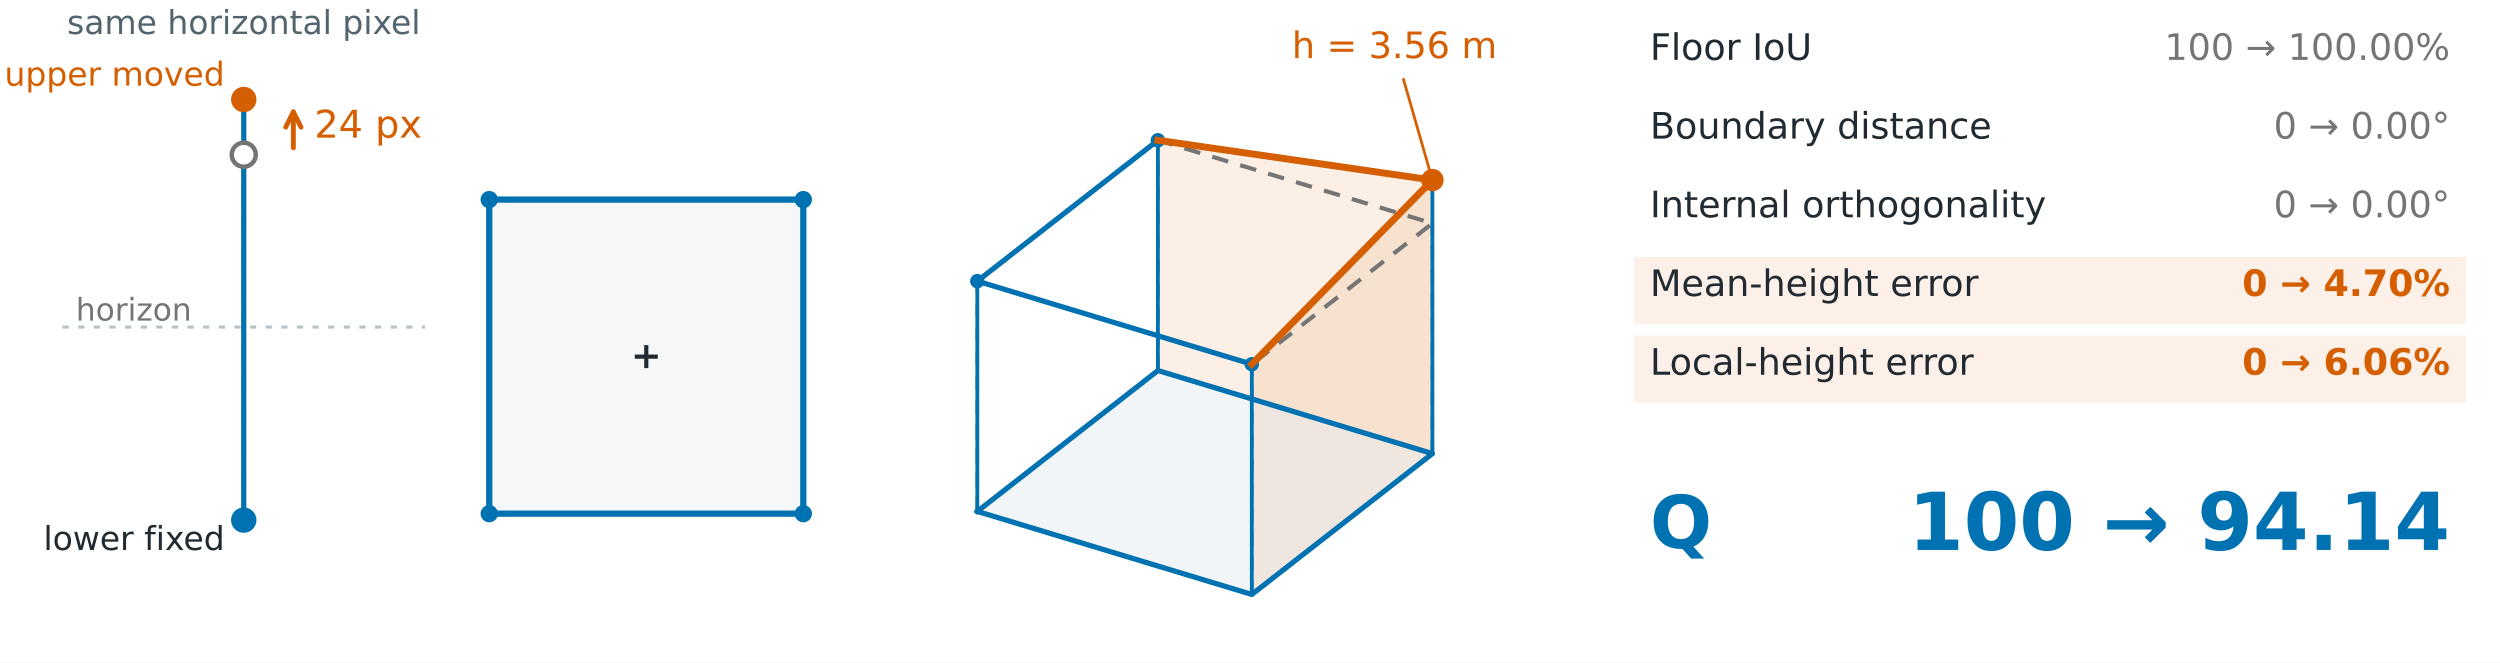
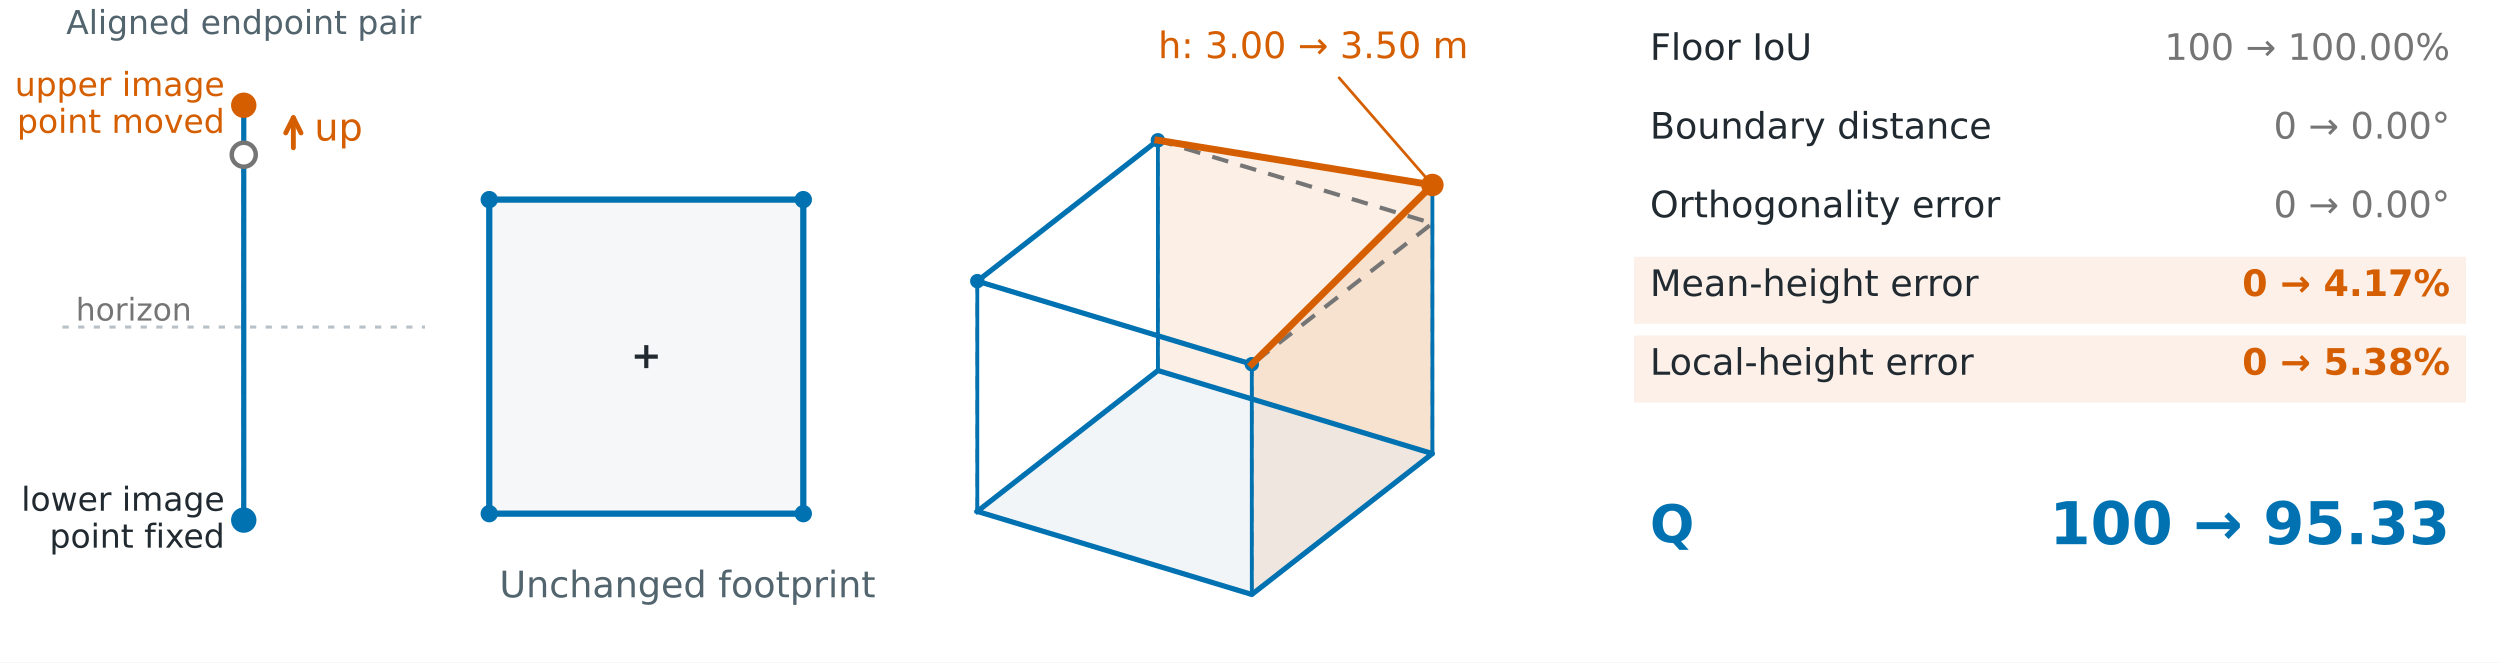
<svg xmlns="http://www.w3.org/2000/svg" xmlns:xlink="http://www.w3.org/1999/xlink" width="720pt" height="190.8pt" viewBox="0 0 720 190.8" version="1.1">
  <defs>
    <style type="text/css">*{stroke-linejoin: round; stroke-linecap: butt}</style>
  </defs>
  <g id="figure_1">
    <g id="patch_1">
      <path d="M 0 190.8  L 720 190.8  L 720 0  L 0 0  z " style="fill: #ffffff" />
    </g>
    <g id="axes_1">
      <g id="line2d_1">
-         <path d="M 70.2 44.561  L 70.2 149.788  " clip-path="url(#pf1123b01d9)" style="fill: none; stroke-dasharray: 5.2,3.9; stroke-dashoffset: 0; stroke: #757575; stroke-width: 1.3" />
+         <path d="M 70.2 44.561  L 70.2 149.788  " clip-path="url(#pe4c6a220d3)" style="fill: none; stroke-dasharray: 5.2,3.9; stroke-dashoffset: 0; stroke: #757575; stroke-width: 1.3" />
      </g>
      <g id="line2d_2">
-         <path d="M 70.2 28.658  L 70.2 149.788  " clip-path="url(#pf1123b01d9)" style="fill: none; stroke: #0072b2; stroke-width: 1.5; stroke-linecap: square" />
+         <path d="M 70.2 30.318  L 70.2 149.788  " clip-path="url(#pe4c6a220d3)" style="fill: none; stroke: #0072b2; stroke-width: 1.5; stroke-linecap: square" />
      </g>
      <g id="line2d_3">
-         <path d="M 18 94.195  L 122.4 94.195  " clip-path="url(#pf1123b01d9)" style="fill: none; stroke-dasharray: 1.8,2.7; stroke-dashoffset: 0; stroke: #b7c1c7; stroke-width: 0.9" />
+         <path d="M 18 94.195  L 122.4 94.195  " clip-path="url(#pe4c6a220d3)" style="fill: none; stroke-dasharray: 1.8,2.7; stroke-dashoffset: 0; stroke: #b7c1c7; stroke-width: 0.9" />
      </g>
      <g id="text_1">
        <text style="fill: #757575; font: 9px 'DejaVu Sans'; text-anchor: start" x="21.846" y="92.323" transform="rotate(-0 21.84632 92.32281)">horizon</text>
      </g>
      <g id="patch_2">
-         <path d="M 84.486 42.561  Q 84.486 36.609 84.486 32.223  " style="fill: none; stroke: #d55e00; stroke-width: 1.4; stroke-linecap: round" />
-         <path d="M 82.286 36.623  L 84.486 32.223  L 86.686 36.623  " style="fill: none; stroke: #d55e00; stroke-width: 1.4; stroke-linecap: round" />
+         <path d="M 84.486 42.561  Q 84.486 37.439 84.486 33.883  " style="fill: none; stroke: #d55e00; stroke-width: 1.4; stroke-linecap: round" />
+         <path d="M 82.286 38.283  L 84.486 33.883  L 86.686 38.283  " style="fill: none; stroke: #d55e00; stroke-width: 1.4; stroke-linecap: round" />
      </g>
      <g id="text_2">
-         <text style="fill: #d55e00; font: 11px 'DejaVu Sans'; text-anchor: start" x="90.531" y="39.645" transform="rotate(-0 90.53053 39.64478)">24 px</text>
+         <text style="fill: #d55e00; font: 11px 'DejaVu Sans'; text-anchor: start" x="90.531" y="40.475" transform="rotate(-0 90.53053 40.4745)">up</text>
      </g>
      <g id="text_3">
-         <text style="fill: #202a30; font: 9.5px 'DejaVu Sans'; text-anchor: end" x="64.705" y="158.402" transform="rotate(-0 64.70526 158.4017)">lower fixed</text>
+         <text style="fill: #202a30; font: 9.5px 'DejaVu Sans'" transform="translate(6.122919 147.0902)">lower image</text>
+         <text style="fill: #202a30; font: 9.5px 'DejaVu Sans'" transform="translate(14.27214 157.7282)">point fixed</text>
      </g>
      <g id="text_4">
-         <text style="fill: #d55e00; font: 9.5px 'DejaVu Sans'; text-anchor: end" x="64.705" y="24.682" transform="rotate(-0 64.70526 24.68247)">upper moved</text>
+         <text style="fill: #d55e00; font: 9.5px 'DejaVu Sans'" transform="translate(4.261513 27.62003)">upper image</text>
+         <text style="fill: #d55e00; font: 9.5px 'DejaVu Sans'" transform="translate(4.892373 38.25796)">point moved</text>
      </g>
      <g id="text_5">
-         <text style="fill: #52646d; font: 9.5px 'DejaVu Sans'; text-anchor: middle" x="70.2" y="9.797" transform="rotate(-0 70.2 9.796657)">same horizontal pixel</text>
+         <text style="fill: #52646d; font: 9.5px 'DejaVu Sans'; text-anchor: middle" x="70.2" y="9.797" transform="rotate(-0 70.2 9.796657)">Aligned endpoint pair</text>
      </g>
      <g id="PathCollection_1">
        <defs>
-           <path id="m58000cb4d9" d="M 0 3.464  C 0.919 3.464 1.8 3.099 2.449 2.449  C 3.099 1.8 3.464 0.919 3.464 0  C 3.464 -0.919 3.099 -1.8 2.449 -2.449  C 1.8 -3.099 0.919 -3.464 0 -3.464  C -0.919 -3.464 -1.8 -3.099 -2.449 -2.449  C -3.099 -1.8 -3.464 -0.919 -3.464 0  C -3.464 0.919 -3.099 1.8 -2.449 2.449  C -1.8 3.099 -0.919 3.464 0 3.464  z " style="stroke: #757575; stroke-width: 1.3" />
-         </defs>
-         <g clip-path="url(#pf1123b01d9)">
-           <use xlink:href="#m58000cb4d9" x="70.2" y="44.561" style="fill: #ffffff; stroke: #757575; stroke-width: 1.3" />
+           <path id="mf98757c40f" d="M 0 3.464  C 0.919 3.464 1.8 3.099 2.449 2.449  C 3.099 1.8 3.464 0.919 3.464 0  C 3.464 -0.919 3.099 -1.8 2.449 -2.449  C 1.8 -3.099 0.919 -3.464 0 -3.464  C -0.919 -3.464 -1.8 -3.099 -2.449 -2.449  C -3.099 -1.8 -3.464 -0.919 -3.464 0  C -3.464 0.919 -3.099 1.8 -2.449 2.449  C -1.8 3.099 -0.919 3.464 0 3.464  z " style="stroke: #757575; stroke-width: 1.3" />
+         </defs>
+         <g clip-path="url(#pe4c6a220d3)">
+           <use xlink:href="#mf98757c40f" x="70.2" y="44.561" style="fill: #ffffff; stroke: #757575; stroke-width: 1.3" />
        </g>
      </g>
      <g id="PathCollection_2">
        <defs>
-           <path id="m2d77d4a2da" d="M 0 3.162  C 0.839 3.162 1.643 2.829 2.236 2.236  C 2.829 1.643 3.162 0.839 3.162 0  C 3.162 -0.839 2.829 -1.643 2.236 -2.236  C 1.643 -2.829 0.839 -3.162 0 -3.162  C -0.839 -3.162 -1.643 -2.829 -2.236 -2.236  C -2.829 -1.643 -3.162 -0.839 -3.162 0  C -3.162 0.839 -2.829 1.643 -2.236 2.236  C -1.643 2.829 -0.839 3.162 0 3.162  z " style="stroke: #d55e00" />
-         </defs>
-         <g clip-path="url(#pf1123b01d9)">
-           <use xlink:href="#m2d77d4a2da" x="70.2" y="28.658" style="fill: #d55e00; stroke: #d55e00" />
+           <path id="m7182ab20af" d="M 0 3.162  C 0.839 3.162 1.643 2.829 2.236 2.236  C 2.829 1.643 3.162 0.839 3.162 0  C 3.162 -0.839 2.829 -1.643 2.236 -2.236  C 1.643 -2.829 0.839 -3.162 0 -3.162  C -0.839 -3.162 -1.643 -2.829 -2.236 -2.236  C -2.829 -1.643 -3.162 -0.839 -3.162 0  C -3.162 0.839 -2.829 1.643 -2.236 2.236  C -1.643 2.829 -0.839 3.162 0 3.162  z " style="stroke: #d55e00" />
+         </defs>
+         <g clip-path="url(#pe4c6a220d3)">
+           <use xlink:href="#m7182ab20af" x="70.2" y="30.318" style="fill: #d55e00; stroke: #d55e00" />
        </g>
      </g>
      <g id="PathCollection_3">
        <defs>
-           <path id="m042b1dffee" d="M 0 3.162  C 0.839 3.162 1.643 2.829 2.236 2.236  C 2.829 1.643 3.162 0.839 3.162 0  C 3.162 -0.839 2.829 -1.643 2.236 -2.236  C 1.643 -2.829 0.839 -3.162 0 -3.162  C -0.839 -3.162 -1.643 -2.829 -2.236 -2.236  C -2.829 -1.643 -3.162 -0.839 -3.162 0  C -3.162 0.839 -2.829 1.643 -2.236 2.236  C -1.643 2.829 -0.839 3.162 0 3.162  z " style="stroke: #0072b2" />
-         </defs>
-         <g clip-path="url(#pf1123b01d9)">
-           <use xlink:href="#m042b1dffee" x="70.2" y="149.788" style="fill: #0072b2; stroke: #0072b2" />
+           <path id="mc5e40c55ce" d="M 0 3.162  C 0.839 3.162 1.643 2.829 2.236 2.236  C 2.829 1.643 3.162 0.839 3.162 0  C 3.162 -0.839 2.829 -1.643 2.236 -2.236  C 1.643 -2.829 0.839 -3.162 0 -3.162  C -0.839 -3.162 -1.643 -2.829 -2.236 -2.236  C -2.829 -1.643 -3.162 -0.839 -3.162 0  C -3.162 0.839 -2.829 1.643 -2.236 2.236  C -1.643 2.829 -0.839 3.162 0 3.162  z " style="stroke: #0072b2" />
+         </defs>
+         <g clip-path="url(#pe4c6a220d3)">
+           <use xlink:href="#mc5e40c55ce" x="70.2" y="149.788" style="fill: #0072b2; stroke: #0072b2" />
        </g>
      </g>
    </g>
    <g id="axes_2">
      <g id="patch_3">
-         <path d="M 140.906 147.936  L 231.352 147.936  L 231.352 57.49  L 140.906 57.49  z " clip-path="url(#pcba5e73d88)" style="fill: #f6f7f8" />
+         <path d="M 140.906 147.936  L 231.352 147.936  L 231.352 57.49  L 140.906 57.49  z " clip-path="url(#pd7c9ddbfd7)" style="fill: #f6f7f8" />
+       </g>
+       <g id="text_6">
+         <text style="fill: #52646d; font: 10.5px 'DejaVu Sans'; text-anchor: middle" x="198" y="172.014" transform="rotate(-0 198 172.0141)">Unchanged footprint</text>
      </g>
      <g id="line2d_4">
-         <path d="M 140.906 147.936  L 231.352 147.936  L 231.352 57.49  L 140.906 57.49  L 140.906 147.936  " clip-path="url(#pcba5e73d88)" style="fill: none; stroke-dasharray: 4.8,3.6; stroke-dashoffset: 0; stroke: #757575; stroke-width: 1.2" />
+         <path d="M 140.906 147.936  L 231.352 147.936  L 231.352 57.49  L 140.906 57.49  L 140.906 147.936  " clip-path="url(#pd7c9ddbfd7)" style="fill: none; stroke-dasharray: 4.8,3.6; stroke-dashoffset: 0; stroke: #757575; stroke-width: 1.2" />
      </g>
      <g id="line2d_5">
-         <path d="M 140.906 147.936  L 231.352 147.936  L 231.352 57.49  L 140.906 57.49  L 140.906 147.936  " clip-path="url(#pcba5e73d88)" style="fill: none; stroke: #0072b2; stroke-width: 1.8; stroke-linecap: square" />
+         <path d="M 140.906 147.936  L 231.352 147.936  L 231.352 57.49  L 140.906 57.49  L 140.906 147.936  " clip-path="url(#pd7c9ddbfd7)" style="fill: none; stroke: #0072b2; stroke-width: 1.8; stroke-linecap: square" />
      </g>
      <g id="PathCollection_4">
        <defs>
-           <path id="mefbc6b4f4d" d="M 0 2  C 0.53 2 1.039 1.789 1.414 1.414  C 1.789 1.039 2 0.53 2 0  C 2 -0.53 1.789 -1.039 1.414 -1.414  C 1.039 -1.789 0.53 -2 0 -2  C -0.53 -2 -1.039 -1.789 -1.414 -1.414  C -1.789 -1.039 -2 -0.53 -2 0  C -2 0.53 -1.789 1.039 -1.414 1.414  C -1.039 1.789 -0.53 2 0 2  z " style="stroke: #0072b2" />
-         </defs>
-         <g clip-path="url(#pcba5e73d88)">
-           <use xlink:href="#mefbc6b4f4d" x="140.906" y="147.936" style="fill: #0072b2; stroke: #0072b2" />
-           <use xlink:href="#mefbc6b4f4d" x="231.352" y="147.936" style="fill: #0072b2; stroke: #0072b2" />
-           <use xlink:href="#mefbc6b4f4d" x="231.352" y="57.49" style="fill: #0072b2; stroke: #0072b2" />
-           <use xlink:href="#mefbc6b4f4d" x="140.906" y="57.49" style="fill: #0072b2; stroke: #0072b2" />
+           <path id="m6424132059" d="M 0 2  C 0.53 2 1.039 1.789 1.414 1.414  C 1.789 1.039 2 0.53 2 0  C 2 -0.53 1.789 -1.039 1.414 -1.414  C 1.039 -1.789 0.53 -2 0 -2  C -0.53 -2 -1.039 -1.789 -1.414 -1.414  C -1.789 -1.039 -2 -0.53 -2 0  C -2 0.53 -1.789 1.039 -1.414 1.414  C -1.039 1.789 -0.53 2 0 2  z " style="stroke: #0072b2" />
+         </defs>
+         <g clip-path="url(#pd7c9ddbfd7)">
+           <use xlink:href="#m6424132059" x="140.906" y="147.936" style="fill: #0072b2; stroke: #0072b2" />
+           <use xlink:href="#m6424132059" x="231.352" y="147.936" style="fill: #0072b2; stroke: #0072b2" />
+           <use xlink:href="#m6424132059" x="231.352" y="57.49" style="fill: #0072b2; stroke: #0072b2" />
+           <use xlink:href="#m6424132059" x="140.906" y="57.49" style="fill: #0072b2; stroke: #0072b2" />
        </g>
      </g>
      <g id="PathCollection_5">
        <defs>
-           <path id="mf78688a7ce" d="M -3.317 0  L 3.317 0  M 0 3.317  L 0 -3.317  " style="stroke: #202a30; stroke-width: 1.2" />
-         </defs>
-         <g clip-path="url(#pcba5e73d88)">
-           <use xlink:href="#mf78688a7ce" x="186.129" y="102.713" style="fill: #202a30; stroke: #202a30; stroke-width: 1.2" />
+           <path id="m2df2018803" d="M -3.317 0  L 3.317 0  M 0 3.317  L 0 -3.317  " style="stroke: #202a30; stroke-width: 1.2" />
+         </defs>
+         <g clip-path="url(#pd7c9ddbfd7)">
+           <use xlink:href="#m2df2018803" x="186.129" y="102.713" style="fill: #202a30; stroke: #202a30; stroke-width: 1.2" />
        </g>
      </g>
    </g>
    <g id="axes_3">
      <g id="patch_4">
-         <path d="M 281.464 147.281  L 360.52 171.206  L 412.531 130.637  L 333.475 106.712  z " clip-path="url(#pa65abf0160)" style="fill: #f1f5f7" />
+         <path d="M 281.464 147.281  L 360.52 171.206  L 412.531 130.637  L 333.475 106.712  z " clip-path="url(#p1ad891ea4f)" style="fill: #f1f5f7" />
      </g>
      <g id="patch_5">
-         <path d="M 360.52 171.206  L 412.531 130.637  L 412.531 51.862  L 360.52 104.892  z " clip-path="url(#pa65abf0160)" style="fill: #d55e00; opacity: 0.1" />
+         <path d="M 360.52 171.206  L 412.531 130.637  L 412.531 53.271  L 360.52 104.892  z " clip-path="url(#p1ad891ea4f)" style="fill: #d55e00; opacity: 0.1" />
      </g>
      <g id="patch_6">
-         <path d="M 412.531 130.637  L 333.475 106.712  L 333.475 40.399  L 412.531 51.862  z " clip-path="url(#pa65abf0160)" style="fill: #d55e00; opacity: 0.1" />
+         <path d="M 412.531 130.637  L 333.475 106.712  L 333.475 40.399  L 412.531 53.271  z " clip-path="url(#p1ad891ea4f)" style="fill: #d55e00; opacity: 0.1" />
      </g>
      <g id="line2d_6">
-         <path d="M 281.464 147.281  L 360.52 171.206  L 412.531 130.637  L 333.475 106.712  L 281.464 147.281  " clip-path="url(#pa65abf0160)" style="fill: none; stroke-dasharray: 4.8,3.6; stroke-dashoffset: 0; stroke: #757575; stroke-width: 1.2" />
+         <path d="M 281.464 147.281  L 360.52 171.206  L 412.531 130.637  L 333.475 106.712  L 281.464 147.281  " clip-path="url(#p1ad891ea4f)" style="fill: none; stroke-dasharray: 4.8,3.6; stroke-dashoffset: 0; stroke: #757575; stroke-width: 1.2" />
      </g>
      <g id="line2d_7">
-         <path d="M 281.464 80.967  L 360.52 104.892  L 412.531 64.324  L 333.475 40.399  L 281.464 80.967  " clip-path="url(#pa65abf0160)" style="fill: none; stroke-dasharray: 4.8,3.6; stroke-dashoffset: 0; stroke: #757575; stroke-width: 1.2" />
+         <path d="M 281.464 80.967  L 360.52 104.892  L 412.531 64.324  L 333.475 40.399  L 281.464 80.967  " clip-path="url(#p1ad891ea4f)" style="fill: none; stroke-dasharray: 4.8,3.6; stroke-dashoffset: 0; stroke: #757575; stroke-width: 1.2" />
      </g>
      <g id="line2d_8">
-         <path d="M 281.464 147.281  L 281.464 80.967  " clip-path="url(#pa65abf0160)" style="fill: none; stroke-dasharray: 4,3; stroke-dashoffset: 0; stroke: #757575" />
+         <path d="M 281.464 147.281  L 281.464 80.967  " clip-path="url(#p1ad891ea4f)" style="fill: none; stroke-dasharray: 4,3; stroke-dashoffset: 0; stroke: #757575" />
      </g>
      <g id="line2d_9">
-         <path d="M 360.52 171.206  L 360.52 104.892  " clip-path="url(#pa65abf0160)" style="fill: none; stroke-dasharray: 4,3; stroke-dashoffset: 0; stroke: #757575" />
+         <path d="M 360.52 171.206  L 360.52 104.892  " clip-path="url(#p1ad891ea4f)" style="fill: none; stroke-dasharray: 4,3; stroke-dashoffset: 0; stroke: #757575" />
      </g>
      <g id="line2d_10">
-         <path d="M 412.531 130.637  L 412.531 64.324  " clip-path="url(#pa65abf0160)" style="fill: none; stroke-dasharray: 4,3; stroke-dashoffset: 0; stroke: #757575" />
+         <path d="M 412.531 130.637  L 412.531 64.324  " clip-path="url(#p1ad891ea4f)" style="fill: none; stroke-dasharray: 4,3; stroke-dashoffset: 0; stroke: #757575" />
      </g>
      <g id="line2d_11">
-         <path d="M 333.475 106.712  L 333.475 40.399  " clip-path="url(#pa65abf0160)" style="fill: none; stroke-dasharray: 4,3; stroke-dashoffset: 0; stroke: #757575" />
+         <path d="M 333.475 106.712  L 333.475 40.399  " clip-path="url(#p1ad891ea4f)" style="fill: none; stroke-dasharray: 4,3; stroke-dashoffset: 0; stroke: #757575" />
      </g>
      <g id="patch_7">
-         <path d="M 404.194 22.838  Q 408.086 36.388 411.978 49.939  " style="fill: none; stroke: #d55e00; stroke-width: 0.8; stroke-linecap: round" />
-       </g>
-       <g id="text_6">
-         <text style="fill: #d55e00; font: 10.5px 'DejaVu Sans'; text-anchor: middle" x="401.609" y="16.734" transform="rotate(-0 401.6085 16.73387)">h = 3.56 m</text>
+         <path d="M 385.677 22.422  Q 398.447 37.092 411.216 51.761  " style="fill: none; stroke: #d55e00; stroke-width: 0.8; stroke-linecap: round" />
+       </g>
+       <g id="text_7">
+         <text style="fill: #d55e00; font: 10.5px 'DejaVu Sans'; text-anchor: middle" x="378.204" y="16.734" transform="rotate(-0 378.2037 16.73387)">h: 3.00 → 3.50 m</text>
      </g>
      <g id="line2d_12">
-         <path d="M 281.464 147.281  L 360.52 171.206  L 412.531 130.637  L 333.475 106.712  L 281.464 147.281  " clip-path="url(#pa65abf0160)" style="fill: none; stroke: #0072b2; stroke-width: 1.5; stroke-linecap: square" />
+         <path d="M 281.464 147.281  L 360.52 171.206  L 412.531 130.637  L 333.475 106.712  L 281.464 147.281  " clip-path="url(#p1ad891ea4f)" style="fill: none; stroke: #0072b2; stroke-width: 1.5; stroke-linecap: square" />
      </g>
      <g id="line2d_13">
-         <path d="M 281.464 80.967  L 360.52 104.892  L 412.531 51.862  L 333.475 40.399  L 281.464 80.967  " clip-path="url(#pa65abf0160)" style="fill: none; stroke: #0072b2; stroke-width: 1.5; stroke-linecap: square" />
+         <path d="M 281.464 80.967  L 360.52 104.892  L 412.531 53.271  L 333.475 40.399  L 281.464 80.967  " clip-path="url(#p1ad891ea4f)" style="fill: none; stroke: #0072b2; stroke-width: 1.5; stroke-linecap: square" />
      </g>
      <g id="line2d_14">
-         <path d="M 281.464 147.281  L 281.464 80.967  " clip-path="url(#pa65abf0160)" style="fill: none; stroke: #0072b2; stroke-width: 1.1; stroke-linecap: square" />
+         <path d="M 281.464 147.281  L 281.464 80.967  " clip-path="url(#p1ad891ea4f)" style="fill: none; stroke: #0072b2; stroke-width: 1.1; stroke-linecap: square" />
      </g>
      <g id="line2d_15">
-         <path d="M 360.52 171.206  L 360.52 104.892  " clip-path="url(#pa65abf0160)" style="fill: none; stroke: #0072b2; stroke-width: 1.1; stroke-linecap: square" />
+         <path d="M 360.52 171.206  L 360.52 104.892  " clip-path="url(#p1ad891ea4f)" style="fill: none; stroke: #0072b2; stroke-width: 1.1; stroke-linecap: square" />
      </g>
      <g id="line2d_16">
-         <path d="M 412.531 130.637  L 412.531 51.862  " clip-path="url(#pa65abf0160)" style="fill: none; stroke: #0072b2; stroke-width: 1.1; stroke-linecap: square" />
+         <path d="M 412.531 130.637  L 412.531 53.271  " clip-path="url(#p1ad891ea4f)" style="fill: none; stroke: #0072b2; stroke-width: 1.1; stroke-linecap: square" />
      </g>
      <g id="line2d_17">
-         <path d="M 333.475 106.712  L 333.475 40.399  " clip-path="url(#pa65abf0160)" style="fill: none; stroke: #0072b2; stroke-width: 1.1; stroke-linecap: square" />
+         <path d="M 333.475 106.712  L 333.475 40.399  " clip-path="url(#p1ad891ea4f)" style="fill: none; stroke: #0072b2; stroke-width: 1.1; stroke-linecap: square" />
      </g>
      <g id="PathCollection_6">
        <defs>
-           <path id="m9fd2d9331c" d="M 0 1.581  C 0.419 1.581 0.822 1.415 1.118 1.118  C 1.415 0.822 1.581 0.419 1.581 0  C 1.581 -0.419 1.415 -0.822 1.118 -1.118  C 0.822 -1.415 0.419 -1.581 0 -1.581  C -0.419 -1.581 -0.822 -1.415 -1.118 -1.118  C -1.415 -0.822 -1.581 -0.419 -1.581 0  C -1.581 0.419 -1.415 0.822 -1.118 1.118  C -0.822 1.415 -0.419 1.581 0 1.581  z " style="stroke: #0072b2" />
-         </defs>
-         <g clip-path="url(#pa65abf0160)">
-           <use xlink:href="#m9fd2d9331c" x="281.464" y="80.967" style="fill: #0072b2; stroke: #0072b2" />
-           <use xlink:href="#m9fd2d9331c" x="360.52" y="104.892" style="fill: #0072b2; stroke: #0072b2" />
-           <use xlink:href="#m9fd2d9331c" x="412.531" y="51.862" style="fill: #0072b2; stroke: #0072b2" />
-           <use xlink:href="#m9fd2d9331c" x="333.475" y="40.399" style="fill: #0072b2; stroke: #0072b2" />
+           <path id="m3be9acc370" d="M 0 1.581  C 0.419 1.581 0.822 1.415 1.118 1.118  C 1.415 0.822 1.581 0.419 1.581 0  C 1.581 -0.419 1.415 -0.822 1.118 -1.118  C 0.822 -1.415 0.419 -1.581 0 -1.581  C -0.419 -1.581 -0.822 -1.415 -1.118 -1.118  C -1.415 -0.822 -1.581 -0.419 -1.581 0  C -1.581 0.419 -1.415 0.822 -1.118 1.118  C -0.822 1.415 -0.419 1.581 0 1.581  z " style="stroke: #0072b2" />
+         </defs>
+         <g clip-path="url(#p1ad891ea4f)">
+           <use xlink:href="#m3be9acc370" x="281.464" y="80.967" style="fill: #0072b2; stroke: #0072b2" />
+           <use xlink:href="#m3be9acc370" x="360.52" y="104.892" style="fill: #0072b2; stroke: #0072b2" />
+           <use xlink:href="#m3be9acc370" x="412.531" y="53.271" style="fill: #0072b2; stroke: #0072b2" />
+           <use xlink:href="#m3be9acc370" x="333.475" y="40.399" style="fill: #0072b2; stroke: #0072b2" />
        </g>
      </g>
      <g id="line2d_18">
-         <path d="M 360.52 104.892  L 412.531 51.862  " clip-path="url(#pa65abf0160)" style="fill: none; stroke: #d55e00; stroke-width: 2; stroke-linecap: square" />
+         <path d="M 360.52 104.892  L 412.531 53.271  " clip-path="url(#p1ad891ea4f)" style="fill: none; stroke: #d55e00; stroke-width: 2; stroke-linecap: square" />
      </g>
      <g id="line2d_19">
-         <path d="M 412.531 51.862  L 333.475 40.399  " clip-path="url(#pa65abf0160)" style="fill: none; stroke: #d55e00; stroke-width: 2; stroke-linecap: square" />
+         <path d="M 412.531 53.271  L 333.475 40.399  " clip-path="url(#p1ad891ea4f)" style="fill: none; stroke: #d55e00; stroke-width: 2; stroke-linecap: square" />
      </g>
      <g id="PathCollection_7">
        <defs>
-           <path id="m258e30cd2c" d="M 0 2.739  C 0.726 2.739 1.423 2.45 1.936 1.936  C 2.45 1.423 2.739 0.726 2.739 0  C 2.739 -0.726 2.45 -1.423 1.936 -1.936  C 1.423 -2.45 0.726 -2.739 0 -2.739  C -0.726 -2.739 -1.423 -2.45 -1.936 -1.936  C -2.45 -1.423 -2.739 -0.726 -2.739 0  C -2.739 0.726 -2.45 1.423 -1.936 1.936  C -1.423 2.45 -0.726 2.739 0 2.739  z " style="stroke: #d55e00" />
-         </defs>
-         <g clip-path="url(#pa65abf0160)">
-           <use xlink:href="#m258e30cd2c" x="412.531" y="51.862" style="fill: #d55e00; stroke: #d55e00" />
+           <path id="mca82ff96bd" d="M 0 2.739  C 0.726 2.739 1.423 2.45 1.936 1.936  C 2.45 1.423 2.739 0.726 2.739 0  C 2.739 -0.726 2.45 -1.423 1.936 -1.936  C 1.423 -2.45 0.726 -2.739 0 -2.739  C -0.726 -2.739 -1.423 -2.45 -1.936 -1.936  C -2.45 -1.423 -2.739 -0.726 -2.739 0  C -2.739 0.726 -2.45 1.423 -1.936 1.936  C -1.423 2.45 -0.726 2.739 0 2.739  z " style="stroke: #d55e00" />
+         </defs>
+         <g clip-path="url(#p1ad891ea4f)">
+           <use xlink:href="#mca82ff96bd" x="412.531" y="53.271" style="fill: #d55e00; stroke: #d55e00" />
        </g>
      </g>
    </g>
    <g id="axes_4">
      <g id="patch_8">
        <path d="M 470.592 93.263  L 710.208 93.263  L 710.208 73.954  L 470.592 73.954  z " style="fill: #fcf0e9" />
      </g>
      <g id="patch_9">
        <path d="M 470.592 115.93  L 710.208 115.93  L 710.208 96.621  L 470.592 96.621  z " style="fill: #fcf0e9" />
      </g>
-       <g id="text_7">
+       <g id="text_8">
        <text style="fill: #202a30; font: 10.5px 'DejaVu Sans'; text-anchor: start" x="475.2" y="17.246" transform="rotate(-0 475.2 17.2455)">Floor IoU</text>
      </g>
-       <g id="text_8">
+       <g id="text_9">
        <text style="fill: #757575; font: 10.5px 'DejaVu Sans'; text-anchor: end" x="705.6" y="17.246" transform="rotate(-0 705.6 17.2455)">100 → 100.00%</text>
      </g>
-       <g id="text_9">
+       <g id="text_10">
        <text style="fill: #202a30; font: 10.5px 'DejaVu Sans'; text-anchor: start" x="475.2" y="39.913" transform="rotate(-0 475.2 39.91254)">Boundary distance</text>
      </g>
-       <g id="text_10">
+       <g id="text_11">
        <text style="fill: #757575; font: 10.5px 'DejaVu Sans'; text-anchor: end" x="705.6" y="39.913" transform="rotate(-0 705.6 39.91254)">0 → 0.00°</text>
      </g>
-       <g id="text_11">
-         <text style="fill: #202a30; font: 10.5px 'DejaVu Sans'; text-anchor: start" x="475.2" y="62.58" transform="rotate(-0 475.2 62.57958)">Internal orthogonality</text>
-       </g>
      <g id="text_12">
+         <text style="fill: #202a30; font: 10.5px 'DejaVu Sans'; text-anchor: start" x="475.2" y="62.58" transform="rotate(-0 475.2 62.57958)">Orthogonality error</text>
+       </g>
+       <g id="text_13">
        <text style="fill: #757575; font: 10.5px 'DejaVu Sans'; text-anchor: end" x="705.6" y="62.58" transform="rotate(-0 705.6 62.57958)">0 → 0.00°</text>
      </g>
-       <g id="text_13">
+       <g id="text_14">
        <text style="fill: #202a30; font: 10.5px 'DejaVu Sans'; text-anchor: start" x="475.2" y="85.247" transform="rotate(-0 475.2 85.24662)">Mean-height error</text>
      </g>
-       <g id="text_14">
-         <text style="fill: #d55e00; font: 700 10.5px 'DejaVu Sans'; text-anchor: end" x="705.6" y="85.247" transform="rotate(-0 705.6 85.24662)">0 → 4.70%</text>
-       </g>
      <g id="text_15">
+         <text style="fill: #d55e00; font: 700 10.5px 'DejaVu Sans'; text-anchor: end" x="705.6" y="85.247" transform="rotate(-0 705.6 85.24662)">0 → 4.17%</text>
+       </g>
+       <g id="text_16">
        <text style="fill: #202a30; font: 10.5px 'DejaVu Sans'; text-anchor: start" x="475.2" y="107.914" transform="rotate(-0 475.2 107.9137)">Local-height error</text>
      </g>
-       <g id="text_16">
-         <text style="fill: #d55e00; font: 700 10.5px 'DejaVu Sans'; text-anchor: end" x="705.6" y="107.914" transform="rotate(-0 705.6 107.9137)">0 → 6.06%</text>
-       </g>
      <g id="text_17">
-         <text style="fill: #0072b2; font: 700 21px 'DejaVu Sans'; text-anchor: start" x="475.2" y="157.824" transform="rotate(-0 475.2 157.8241)">Q</text>
+         <text style="fill: #d55e00; font: 700 10.5px 'DejaVu Sans'; text-anchor: end" x="705.6" y="107.914" transform="rotate(-0 705.6 107.9137)">0 → 5.38%</text>
      </g>
      <g id="text_18">
-         <text style="fill: #0072b2; font: 700 23px 'DejaVu Sans'; text-anchor: end" x="705.6" y="158.376" transform="rotate(-0 705.6 158.376)">100 → 94.14</text>
+         <text style="fill: #0072b2; font: 700 15px 'DejaVu Sans'; text-anchor: start" x="475.2" y="156.169" transform="rotate(-0 475.2 156.1685)">Q</text>
+       </g>
+       <g id="text_19">
+         <text style="fill: #0072b2; font: 700 17px 'DejaVu Sans'; text-anchor: end" x="705.6" y="156.72" transform="rotate(-0 705.6 156.7204)">100 → 95.33</text>
      </g>
    </g>
  </g>
  <defs>
-     <clipPath id="pf1123b01d9">
+     <clipPath id="pe4c6a220d3">
      <rect x="18" y="13.356" width="104.4" height="158.364" />
    </clipPath>
-     <clipPath id="pcba5e73d88">
+     <clipPath id="pd7c9ddbfd7">
      <rect x="129.6" y="22.442" width="136.8" height="140.192" />
    </clipPath>
-     <clipPath id="pa65abf0160">
+     <clipPath id="p1ad891ea4f">
      <rect x="266.381" y="7.632" width="187.238" height="175.536" />
    </clipPath>
  </defs>
</svg>
